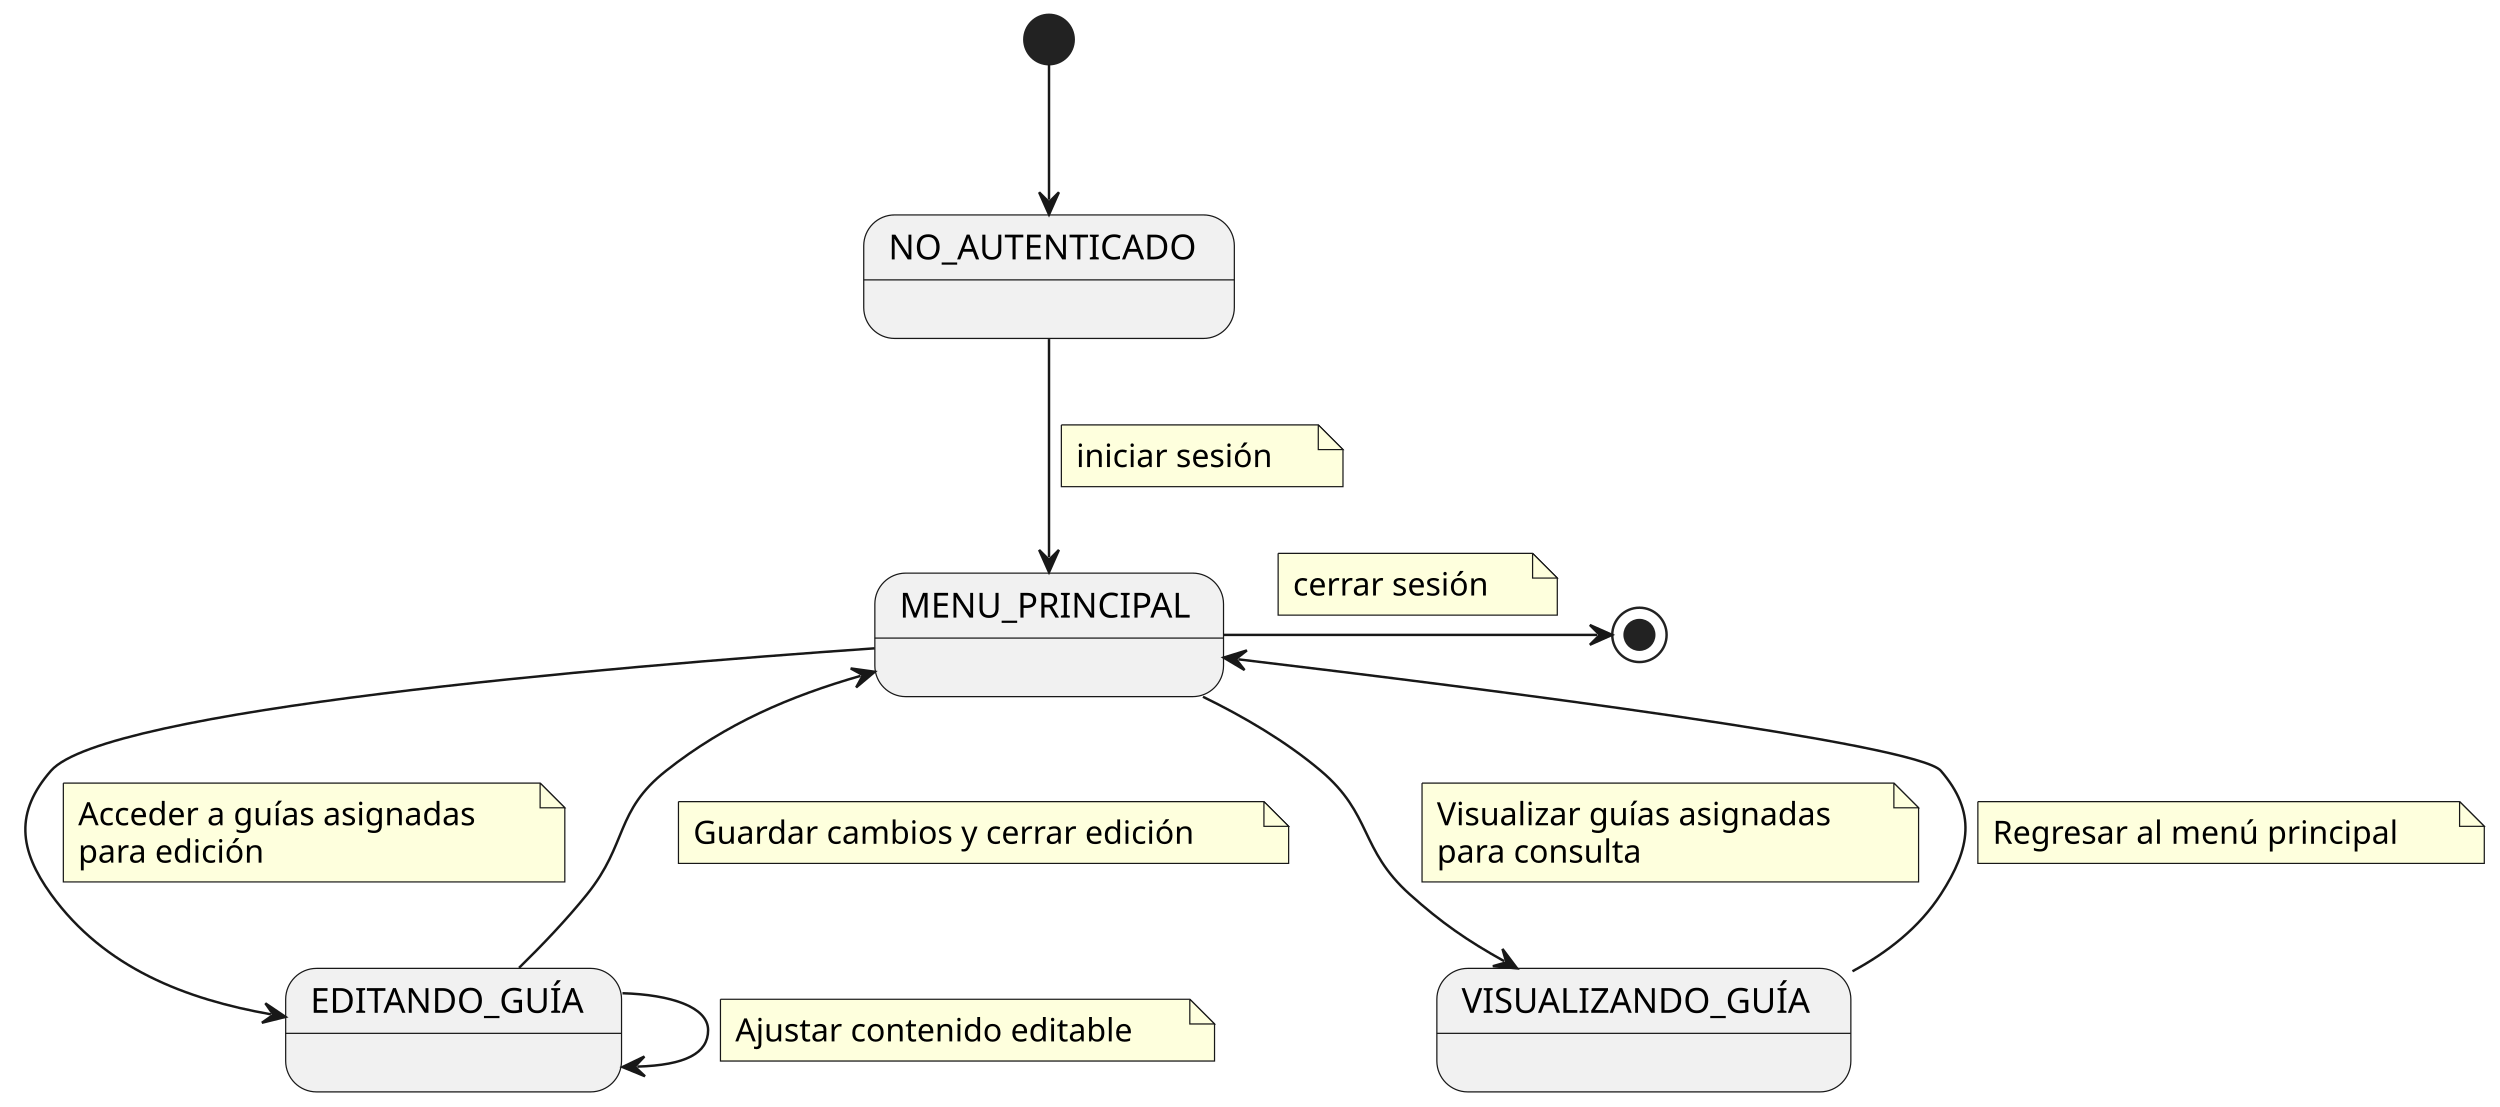
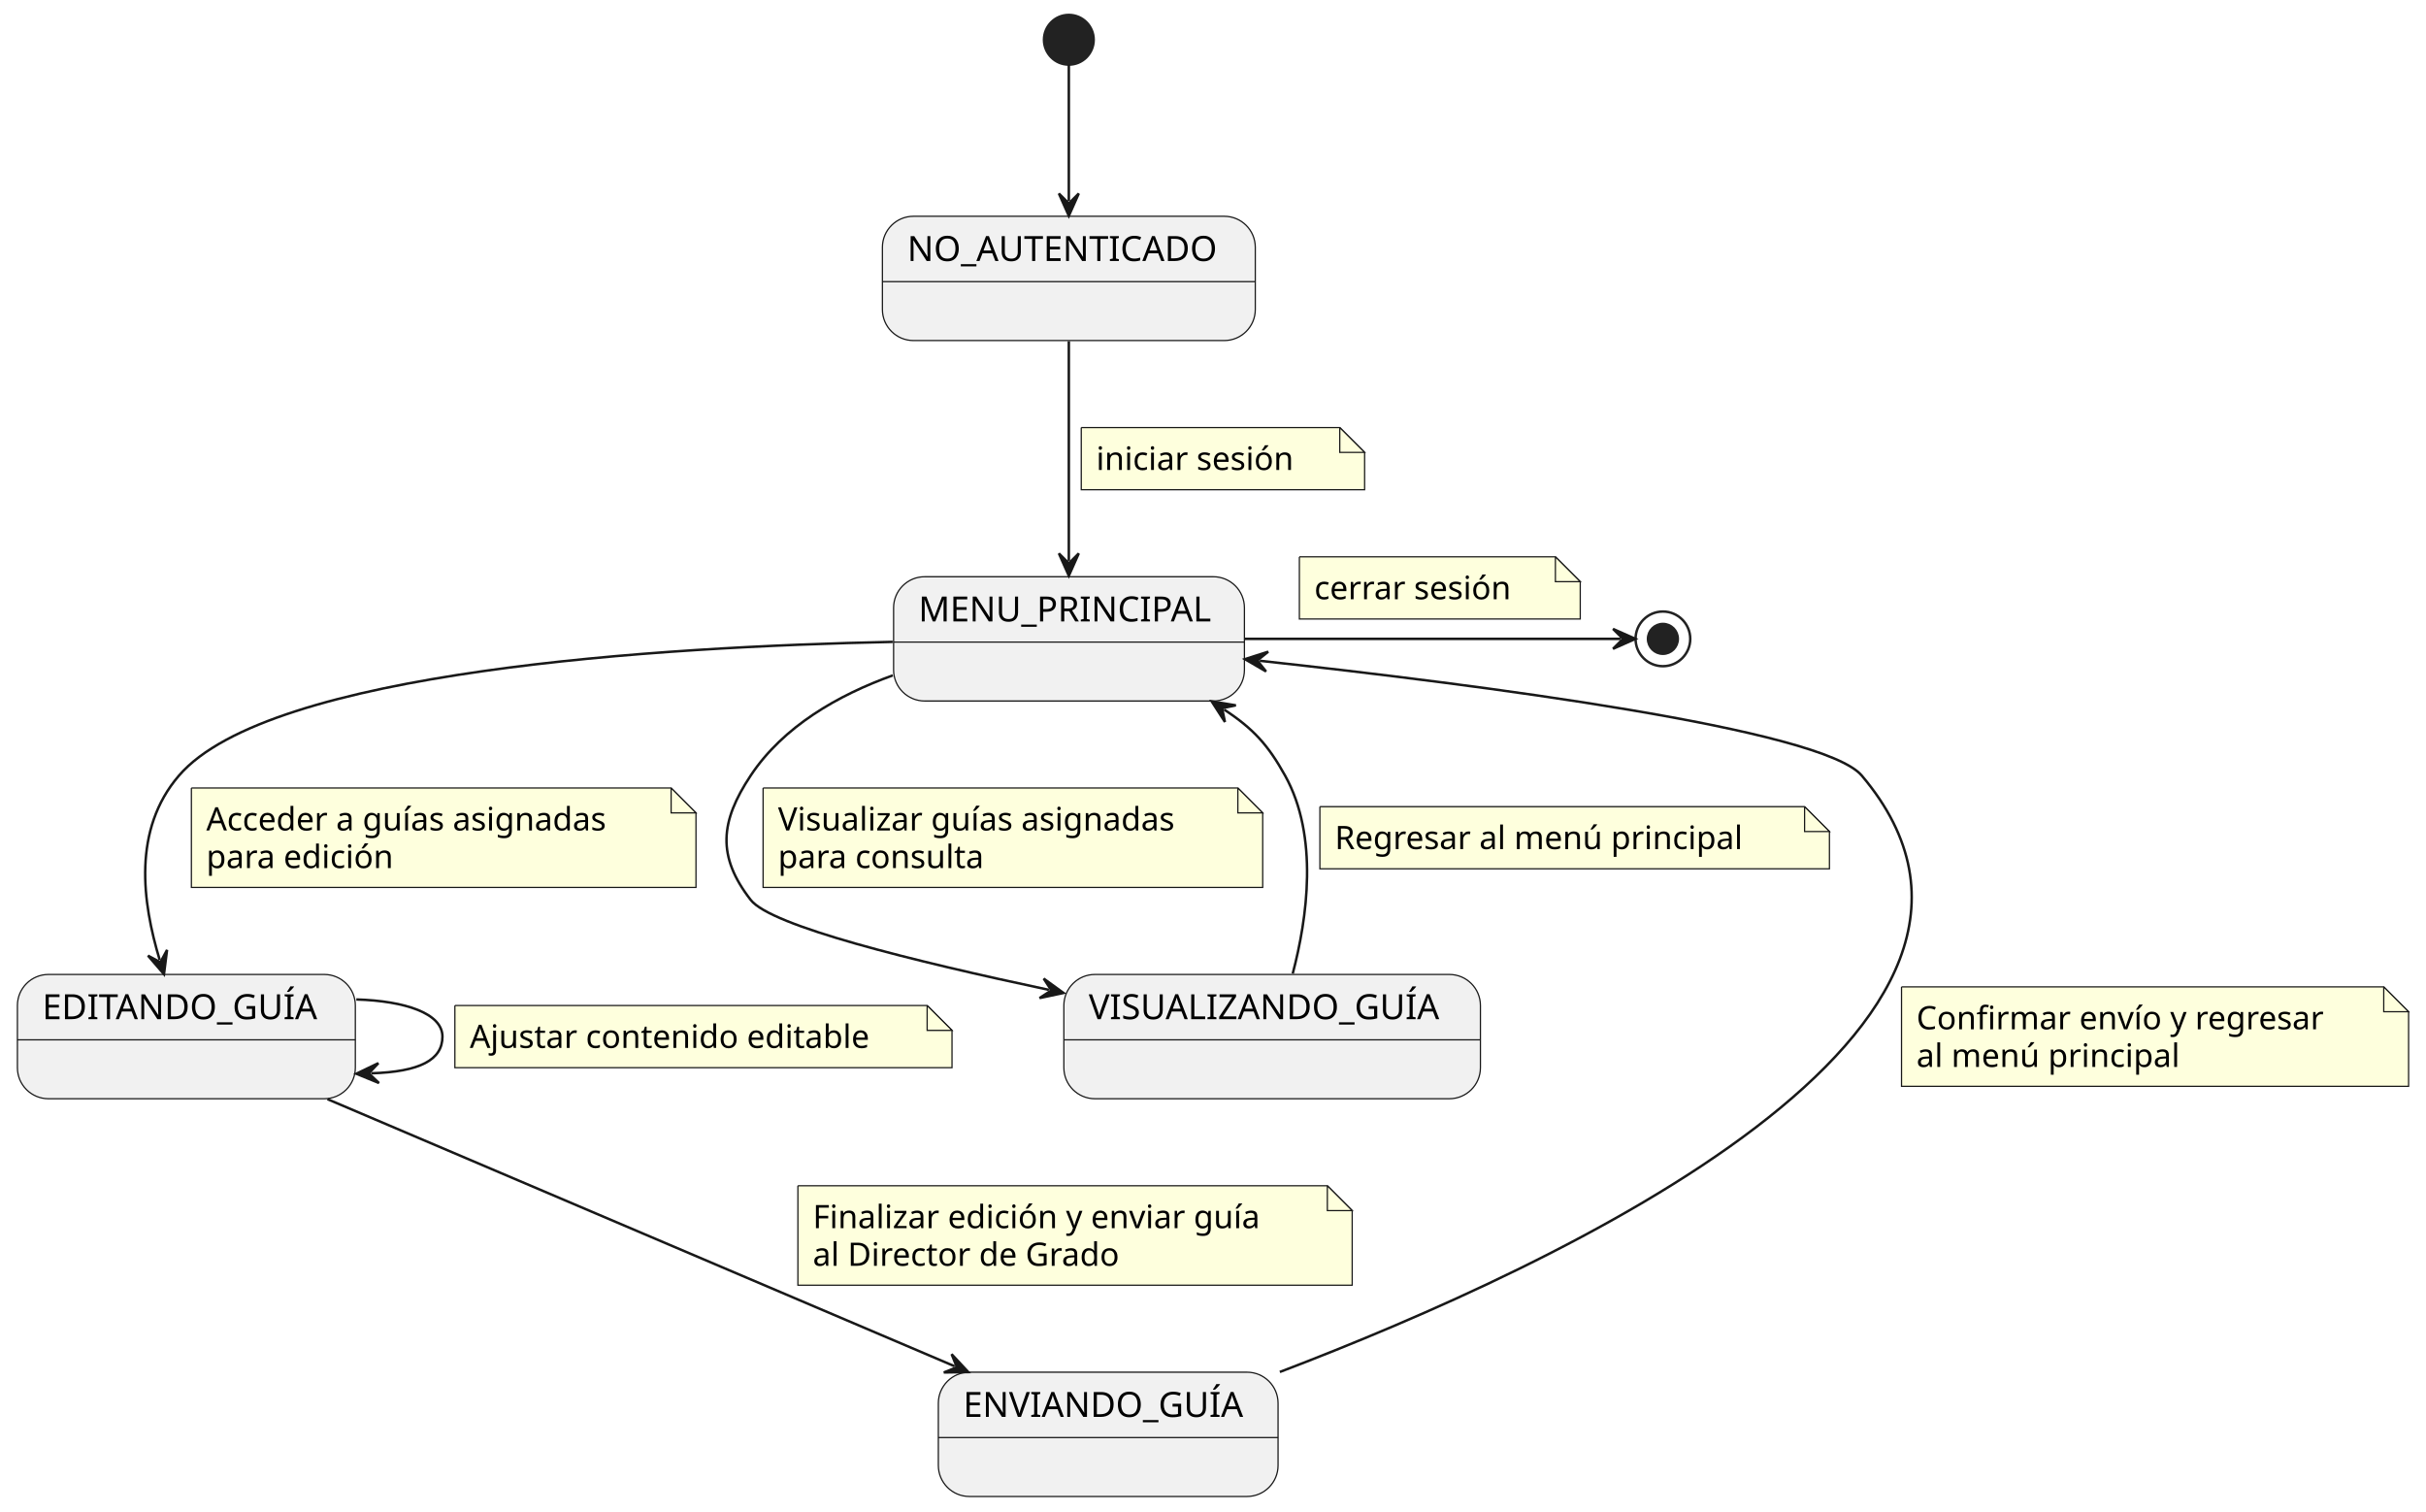
- <svg xmlns="http://www.w3.org/2000/svg" contentStyleType="text/css" height="448px" preserveAspectRatio="none" style="width:1012px;height:448px;background:#FFFFFF;" version="1.1" viewBox="0 0 1012 448" width="1012px" zoomAndPan="magnify">
+ <svg xmlns="http://www.w3.org/2000/svg" contentStyleType="text/css" height="608px" preserveAspectRatio="none" style="width:976px;height:608px;background:#FFFFFF;" version="1.1" viewBox="0 0 976 608" width="976px" zoomAndPan="magnify">
  <defs />
  <g>
    <g id="NoAutenticado">
-       <rect fill="#F1F1F1" height="50" rx="12.5" ry="12.5" style="stroke:#181818;stroke-width:0.5;" width="150.019" x="349.64" y="87" />
-       <line style="stroke:#181818;stroke-width:0.5;" x1="349.64" x2="499.659" y1="113.297" y2="113.297" />
-       <text fill="#000000" font-family="sans-serif" font-size="14" lengthAdjust="spacing" textLength="130.019" x="359.64" y="104.995">NO_AUTENTICADO</text>
+       <rect fill="#F1F1F1" height="50" rx="12.5" ry="12.5" style="stroke:#181818;stroke-width:0.5;" width="150.019" x="355" y="87" />
+       <line style="stroke:#181818;stroke-width:0.5;" x1="355" x2="505.019" y1="113.297" y2="113.297" />
+       <text fill="#000000" font-family="sans-serif" font-size="14" lengthAdjust="spacing" textLength="130.019" x="365" y="104.995">NO_AUTENTICADO</text>
    </g>
    <g id="MenuPrincipal">
-       <rect fill="#F1F1F1" height="50" rx="12.5" ry="12.5" style="stroke:#181818;stroke-width:0.5;" width="141.14" x="354.14" y="232" />
-       <line style="stroke:#181818;stroke-width:0.5;" x1="354.14" x2="495.28" y1="258.297" y2="258.297" />
-       <text fill="#000000" font-family="sans-serif" font-size="14" lengthAdjust="spacing" textLength="121.14" x="364.14" y="249.995">MENU_PRINCIPAL</text>
+       <rect fill="#F1F1F1" height="50" rx="12.5" ry="12.5" style="stroke:#181818;stroke-width:0.5;" width="141.14" x="359.5" y="232" />
+       <line style="stroke:#181818;stroke-width:0.5;" x1="359.5" x2="500.64" y1="258.297" y2="258.297" />
+       <text fill="#000000" font-family="sans-serif" font-size="14" lengthAdjust="spacing" textLength="121.14" x="369.5" y="249.995">MENU_PRINCIPAL</text>
    </g>
    <g id="EditandoGuia">
-       <rect fill="#F1F1F1" height="50" rx="12.5" ry="12.5" style="stroke:#181818;stroke-width:0.5;" width="135.958" x="115.64" y="392" />
-       <line style="stroke:#181818;stroke-width:0.5;" x1="115.64" x2="251.598" y1="418.297" y2="418.297" />
-       <text fill="#000000" font-family="sans-serif" font-size="14" lengthAdjust="spacing" textLength="115.958" x="125.64" y="409.995">EDITANDO_GUÍA</text>
+       <rect fill="#F1F1F1" height="50" rx="12.5" ry="12.5" style="stroke:#181818;stroke-width:0.5;" width="135.958" x="7" y="392" />
+       <line style="stroke:#181818;stroke-width:0.5;" x1="7" x2="142.958" y1="418.297" y2="418.297" />
+       <text fill="#000000" font-family="sans-serif" font-size="14" lengthAdjust="spacing" textLength="115.958" x="17" y="409.995">EDITANDO_GUÍA</text>
    </g>
    <g id="VisualizandoGuia">
-       <rect fill="#F1F1F1" height="50" rx="12.5" ry="12.5" style="stroke:#181818;stroke-width:0.5;" width="167.588" x="581.64" y="392" />
-       <line style="stroke:#181818;stroke-width:0.5;" x1="581.64" x2="749.228" y1="418.297" y2="418.297" />
-       <text fill="#000000" font-family="sans-serif" font-size="14" lengthAdjust="spacing" textLength="147.588" x="591.64" y="409.995">VISUALIZANDO_GUÍA</text>
+       <rect fill="#F1F1F1" height="50" rx="12.5" ry="12.5" style="stroke:#181818;stroke-width:0.5;" width="167.588" x="428" y="392" />
+       <line style="stroke:#181818;stroke-width:0.5;" x1="428" x2="595.588" y1="418.297" y2="418.297" />
+       <text fill="#000000" font-family="sans-serif" font-size="14" lengthAdjust="spacing" textLength="147.588" x="438" y="409.995">VISUALIZANDO_GUÍA</text>
    </g>
-     <ellipse cx="424.64" cy="16" fill="#222222" rx="10" ry="10" style="stroke:#222222;stroke-width:1;" />
-     <ellipse cx="663.64" cy="257" fill="none" rx="11" ry="11" style="stroke:#222222;stroke-width:1;" />
-     <ellipse cx="663.64" cy="257" fill="#222222" rx="6" ry="6" style="stroke:#222222;stroke-width:1;" />
+     <g id="EnviandoGuia">
+       <rect fill="#F1F1F1" height="50" rx="12.5" ry="12.5" style="stroke:#181818;stroke-width:0.5;" width="136.676" x="377.5" y="552" />
+       <line style="stroke:#181818;stroke-width:0.5;" x1="377.5" x2="514.176" y1="578.297" y2="578.297" />
+       <text fill="#000000" font-family="sans-serif" font-size="14" lengthAdjust="spacing" textLength="116.676" x="387.5" y="569.995">ENVIANDO_GUÍA</text>
+     </g>
+     <ellipse cx="430" cy="16" fill="#222222" rx="10" ry="10" style="stroke:#222222;stroke-width:1;" />
+     <ellipse cx="669" cy="257" fill="none" rx="11" ry="11" style="stroke:#222222;stroke-width:1;" />
+     <ellipse cx="669" cy="257" fill="#222222" rx="6" ry="6" style="stroke:#222222;stroke-width:1;" />
    <g id="link_*start*_NoAutenticado">
-       <path d="M424.64,26.01 C424.64,39.89 424.64,60.97 424.64,80.84 " fill="none" id="*start*-to-NoAutenticado" style="stroke:#181818;stroke-width:1;" />
-       <polygon fill="#181818" points="424.64,86.84,428.64,77.84,424.64,81.84,420.64,77.84,424.64,86.84" style="stroke:#181818;stroke-width:1;" />
+       <path d="M430,26.01 C430,39.89 430,60.97 430,80.84 " fill="none" id="*start*-to-NoAutenticado" style="stroke:#181818;stroke-width:1;" />
+       <polygon fill="#181818" points="430,86.84,434,77.84,430,81.84,426,77.84,430,86.84" style="stroke:#181818;stroke-width:1;" />
    </g>
    <g id="link_NoAutenticado_MenuPrincipal">
-       <path d="M424.64,137.26 C424.64,163.55 424.64,199.28 424.64,225.62 " fill="none" id="NoAutenticado-to-MenuPrincipal" style="stroke:#181818;stroke-width:1;" />
-       <polygon fill="#181818" points="424.64,231.62,428.64,222.62,424.64,226.62,420.64,222.62,424.64,231.62" style="stroke:#181818;stroke-width:1;" />
-       <path d="M429.64,172 L429.64,197 L543.64,197 L543.64,182 L533.64,172 L429.64,172 " fill="#FEFFDD" style="stroke:#181818;stroke-width:0.5;" />
-       <path d="M533.64,172 L533.64,182 L543.64,182 L533.64,172 " fill="#FEFFDD" style="stroke:#181818;stroke-width:0.5;" />
-       <text fill="#000000" font-family="sans-serif" font-size="13" lengthAdjust="spacing" textLength="85.014" x="435.64" y="189.067">iniciar sesión</text>
+       <path d="M430,137.26 C430,163.55 430,199.28 430,225.62 " fill="none" id="NoAutenticado-to-MenuPrincipal" style="stroke:#181818;stroke-width:1;" />
+       <polygon fill="#181818" points="430,231.62,434,222.62,430,226.62,426,222.62,430,231.62" style="stroke:#181818;stroke-width:1;" />
+       <path d="M435,172 L435,197 L549,197 L549,182 L539,172 L435,172 " fill="#FEFFDD" style="stroke:#181818;stroke-width:0.5;" />
+       <path d="M539,172 L539,182 L549,182 L539,172 " fill="#FEFFDD" style="stroke:#181818;stroke-width:0.5;" />
+       <text fill="#000000" font-family="sans-serif" font-size="13" lengthAdjust="spacing" textLength="85.014" x="441" y="189.067">iniciar sesión</text>
    </g>
    <g id="link_MenuPrincipal_*end*">
-       <path d="M495.38,257 C551.54,257 619.04,257 646.58,257 " fill="none" id="MenuPrincipal-to-*end*" style="stroke:#181818;stroke-width:1;" />
-       <polygon fill="#181818" points="652.58,257,643.58,253,647.58,257,643.58,261,652.58,257" style="stroke:#181818;stroke-width:1;" />
-       <path d="M517.39,224 L517.39,249 L630.39,249 L630.39,234 L620.39,224 L517.39,224 " fill="#FEFFDD" style="stroke:#181818;stroke-width:0.5;" />
-       <path d="M620.39,224 L620.39,234 L630.39,234 L620.39,224 " fill="#FEFFDD" style="stroke:#181818;stroke-width:0.5;" />
-       <text fill="#000000" font-family="sans-serif" font-size="13" lengthAdjust="spacing" textLength="84.627" x="523.39" y="241.067">cerrar sesión</text>
+       <path d="M500.74,257 C556.9,257 624.4,257 651.94,257 " fill="none" id="MenuPrincipal-to-*end*" style="stroke:#181818;stroke-width:1;" />
+       <polygon fill="#181818" points="657.94,257,648.94,253,652.94,257,648.94,261,657.94,257" style="stroke:#181818;stroke-width:1;" />
+       <path d="M522.75,224 L522.75,249 L635.75,249 L635.75,234 L625.75,224 L522.75,224 " fill="#FEFFDD" style="stroke:#181818;stroke-width:0.5;" />
+       <path d="M625.75,224 L625.75,234 L635.75,234 L625.75,224 " fill="#FEFFDD" style="stroke:#181818;stroke-width:0.5;" />
+       <text fill="#000000" font-family="sans-serif" font-size="13" lengthAdjust="spacing" textLength="84.627" x="528.75" y="241.067">cerrar sesión</text>
    </g>
    <g id="link_MenuPrincipal_VisualizandoGuia">
-       <path d="M486.96,282.05 C503.47,290.11 520.58,300.12 534.64,312 C555.55,329.67 550.27,343.7 570.64,362 C583.48,373.54 593.958,380.771 608.878,389.08 " fill="none" id="MenuPrincipal-to-VisualizandoGuia" style="stroke:#181818;stroke-width:1;" />
-       <polygon fill="#181818" points="614.12,392,608.204,384.126,609.752,389.567,604.311,391.115,614.12,392" style="stroke:#181818;stroke-width:1;" />
-       <path d="M575.64,317 L575.64,357 L776.64,357 L776.64,327 L766.64,317 L575.64,317 " fill="#FEFFDD" style="stroke:#181818;stroke-width:0.5;" />
-       <path d="M766.64,317 L766.64,327 L776.64,327 L766.64,317 " fill="#FEFFDD" style="stroke:#181818;stroke-width:0.5;" />
-       <text fill="#000000" font-family="sans-serif" font-size="13" lengthAdjust="spacing" textLength="171.749" x="581.64" y="334.067">Visualizar guías asignadas</text>
-       <text fill="#000000" font-family="sans-serif" font-size="13" lengthAdjust="spacing" textLength="88.689" x="581.64" y="349.2">para consulta</text>
+       <path d="M359.18,271.69 C337.11,279.65 315.13,292.2 302,312 C289.71,330.52 288.38,344.44 302,362 C310.13,372.49 367.141,386.553 421.991,398.203 " fill="none" id="MenuPrincipal-to-VisualizandoGuia" style="stroke:#181818;stroke-width:1;" />
+       <polygon fill="#181818" points="427.86,399.45,419.887,393.667,422.969,398.411,418.225,401.493,427.86,399.45" style="stroke:#181818;stroke-width:1;" />
+       <path d="M307,317 L307,357 L508,357 L508,327 L498,317 L307,317 " fill="#FEFFDD" style="stroke:#181818;stroke-width:0.5;" />
+       <path d="M498,317 L498,327 L508,327 L498,317 " fill="#FEFFDD" style="stroke:#181818;stroke-width:0.5;" />
+       <text fill="#000000" font-family="sans-serif" font-size="13" lengthAdjust="spacing" textLength="171.749" x="313" y="334.067">Visualizar guías asignadas</text>
+       <text fill="#000000" font-family="sans-serif" font-size="13" lengthAdjust="spacing" textLength="88.689" x="313" y="349.2">para consulta</text>
    </g>
    <g id="link_VisualizandoGuia_MenuPrincipal">
-       <path d="M749.88,393.17 C764.05,385.55 776.96,375.43 785.64,362 C797.7,343.34 800.14,328.84 785.64,312 C776.23,301.08 603.698,279.1 501.288,266.9 " fill="none" id="VisualizandoGuia-to-MenuPrincipal" style="stroke:#181818;stroke-width:1;" />
-       <polygon fill="#181818" points="495.33,266.19,503.794,271.226,500.295,266.781,504.74,263.283,495.33,266.19" style="stroke:#181818;stroke-width:1;" />
-       <path d="M800.64,324.5 L800.64,349.5 L1005.64,349.5 L1005.64,334.5 L995.64,324.5 L800.64,324.5 " fill="#FEFFDD" style="stroke:#181818;stroke-width:0.5;" />
-       <path d="M995.64,324.5 L995.64,334.5 L1005.64,334.5 L995.64,324.5 " fill="#FEFFDD" style="stroke:#181818;stroke-width:0.5;" />
-       <text fill="#000000" font-family="sans-serif" font-size="13" lengthAdjust="spacing" textLength="175.862" x="806.64" y="341.567">Regresar al menú principal</text>
+       <path d="M520.08,391.64 C525.91,369.45 530.62,336.48 517,312 C510.17,299.73 504.287,293.181 492.487,285.441 " fill="none" id="VisualizandoGuia-to-MenuPrincipal" style="stroke:#181818;stroke-width:1;" />
+       <polygon fill="#181818" points="487.47,282.15,492.802,290.431,491.651,284.892,497.189,283.742,487.47,282.15" style="stroke:#181818;stroke-width:1;" />
+       <path d="M531,324.5 L531,349.5 L736,349.5 L736,334.5 L726,324.5 L531,324.5 " fill="#FEFFDD" style="stroke:#181818;stroke-width:0.5;" />
+       <path d="M726,324.5 L726,334.5 L736,334.5 L726,324.5 " fill="#FEFFDD" style="stroke:#181818;stroke-width:0.5;" />
+       <text fill="#000000" font-family="sans-serif" font-size="13" lengthAdjust="spacing" textLength="175.862" x="537" y="341.567">Regresar al menú principal</text>
    </g>
    <g id="link_MenuPrincipal_EditandoGuia">
-       <path d="M354.07,262.44 C244.12,270.09 42.22,287.34 20.64,312 C6,328.72 7.63,343.98 20.64,362 C42.28,391.97 75.291,404.527 109.671,410.597 " fill="none" id="MenuPrincipal-to-EditandoGuia" style="stroke:#181818;stroke-width:1;" />
-       <polygon fill="#181818" points="115.58,411.64,107.412,406.136,110.656,410.771,106.022,414.014,115.58,411.64" style="stroke:#181818;stroke-width:1;" />
-       <path d="M25.64,317 L25.64,357 L228.64,357 L228.64,327 L218.64,317 L25.64,317 " fill="#FEFFDD" style="stroke:#181818;stroke-width:0.5;" />
-       <path d="M218.64,317 L218.64,327 L228.64,327 L218.64,317 " fill="#FEFFDD" style="stroke:#181818;stroke-width:0.5;" />
-       <text fill="#000000" font-family="sans-serif" font-size="13" lengthAdjust="spacing" textLength="173.786" x="31.64" y="334.067">Acceder a guías asignadas</text>
-       <text fill="#000000" font-family="sans-serif" font-size="13" lengthAdjust="spacing" textLength="80.476" x="31.64" y="349.2">para edición</text>
-     </g>
-     <g id="link_EditandoGuia_MenuPrincipal">
-       <path d="M210.1,391.79 C219.27,382.83 229.33,372.33 237.64,362 C254.17,341.44 248.93,328.35 269.64,312 C294.02,292.75 319.964,281.759 348.354,273.589 " fill="none" id="EditandoGuia-to-MenuPrincipal" style="stroke:#181818;stroke-width:1;" />
-       <polygon fill="#181818" points="354.12,271.93,344.365,270.575,349.315,273.313,346.577,278.263,354.12,271.93" style="stroke:#181818;stroke-width:1;" />
-       <path d="M274.64,324.5 L274.64,349.5 L521.64,349.5 L521.64,334.5 L511.64,324.5 L274.64,324.5 " fill="#FEFFDD" style="stroke:#181818;stroke-width:0.5;" />
-       <path d="M511.64,324.5 L511.64,334.5 L521.64,334.5 L511.64,324.5 " fill="#FEFFDD" style="stroke:#181818;stroke-width:0.5;" />
-       <text fill="#000000" font-family="sans-serif" font-size="13" lengthAdjust="spacing" textLength="217.737" x="280.64" y="341.567">Guardar cambios y cerrar edición</text>
+       <path d="M359.13,258.21 C265.53,260.16 108.28,269.83 72,312 C53.27,333.77 57.23,362.875 64.24,386.155 " fill="none" id="MenuPrincipal-to-EditandoGuia" style="stroke:#181818;stroke-width:1;" />
+       <polygon fill="#181818" points="65.97,391.9,67.205,382.129,64.528,387.112,59.545,384.435,65.97,391.9" style="stroke:#181818;stroke-width:1;" />
+       <path d="M77,317 L77,357 L280,357 L280,327 L270,317 L77,317 " fill="#FEFFDD" style="stroke:#181818;stroke-width:0.5;" />
+       <path d="M270,317 L270,327 L280,327 L270,317 " fill="#FEFFDD" style="stroke:#181818;stroke-width:0.5;" />
+       <text fill="#000000" font-family="sans-serif" font-size="13" lengthAdjust="spacing" textLength="173.786" x="83" y="334.067">Acceder a guías asignadas</text>
+       <text fill="#000000" font-family="sans-serif" font-size="13" lengthAdjust="spacing" textLength="80.476" x="83" y="349.2">para edición</text>
    </g>
    <g id="link_EditandoGuia_EditandoGuia">
-       <path d="M251.98,402.06 C271.55,402.64 286.64,407.62 286.64,417 C286.64,426.38 277.547,431.182 257.977,431.762 " fill="none" id="EditandoGuia-to-EditandoGuia" style="stroke:#181818;stroke-width:1;" />
-       <polygon fill="#181818" points="251.98,431.94,261.094,435.672,256.978,431.792,260.858,427.675,251.98,431.94" style="stroke:#181818;stroke-width:1;" />
-       <path d="M291.64,404.5 L291.64,429.5 L491.64,429.5 L491.64,414.5 L481.64,404.5 L291.64,404.5 " fill="#FEFFDD" style="stroke:#181818;stroke-width:0.5;" />
-       <path d="M481.64,404.5 L481.64,414.5 L491.64,414.5 L481.64,404.5 " fill="#FEFFDD" style="stroke:#181818;stroke-width:0.5;" />
-       <text fill="#000000" font-family="sans-serif" font-size="13" lengthAdjust="spacing" textLength="171.469" x="297.64" y="421.567">Ajustar contenido editable</text>
+       <path d="M143.35,402.06 C162.91,402.64 178,407.62 178,417 C178,426.38 168.907,431.182 149.347,431.762 " fill="none" id="EditandoGuia-to-EditandoGuia" style="stroke:#181818;stroke-width:1;" />
+       <polygon fill="#181818" points="143.35,431.94,152.465,435.671,148.348,431.792,152.227,427.675,143.35,431.94" style="stroke:#181818;stroke-width:1;" />
+       <path d="M183,404.5 L183,429.5 L383,429.5 L383,414.5 L373,404.5 L183,404.5 " fill="#FEFFDD" style="stroke:#181818;stroke-width:0.5;" />
+       <path d="M373,404.5 L373,414.5 L383,414.5 L373,404.5 " fill="#FEFFDD" style="stroke:#181818;stroke-width:0.5;" />
+       <text fill="#000000" font-family="sans-serif" font-size="13" lengthAdjust="spacing" textLength="171.469" x="189" y="421.567">Ajustar contenido editable</text>
+     </g>
+     <g id="link_EditandoGuia_EnviandoGuia">
+       <path d="M131.75,442.17 C201.68,471.95 314.25,519.889 384.04,549.609 " fill="none" id="EditandoGuia-to-EnviandoGuia" style="stroke:#181818;stroke-width:1;" />
+       <polygon fill="#181818" points="389.56,551.96,382.847,544.754,384.96,550.001,379.712,552.114,389.56,551.96" style="stroke:#181818;stroke-width:1;" />
+       <path d="M321,477 L321,517 L544,517 L544,487 L534,477 L321,477 " fill="#FEFFDD" style="stroke:#181818;stroke-width:0.5;" />
+       <path d="M534,477 L534,487 L544,487 L534,477 " fill="#FEFFDD" style="stroke:#181818;stroke-width:0.5;" />
+       <text fill="#000000" font-family="sans-serif" font-size="13" lengthAdjust="spacing" textLength="194.613" x="327" y="494.067">Finalizar edición y enviar guía</text>
+       <text fill="#000000" font-family="sans-serif" font-size="13" lengthAdjust="spacing" textLength="132.323" x="327" y="509.2">al Director de Grado</text>
+     </g>
+     <g id="link_EnviandoGuia_MenuPrincipal">
+       <path d="M514.89,551.91 C628.4,508.62 834.11,412.72 749,312 C733.14,293.23 595.855,275.542 506.805,265.812 " fill="none" id="EnviandoGuia-to-MenuPrincipal" style="stroke:#181818;stroke-width:1;" />
+       <polygon fill="#181818" points="500.84,265.16,509.352,270.114,505.81,265.703,510.221,262.161,500.84,265.16" style="stroke:#181818;stroke-width:1;" />
+       <path d="M765,397 L765,437 L969,437 L969,407 L959,397 L765,397 " fill="#FEFFDD" style="stroke:#181818;stroke-width:0.5;" />
+       <path d="M959,397 L959,407 L969,407 L959,397 " fill="#FEFFDD" style="stroke:#181818;stroke-width:0.5;" />
+       <text fill="#000000" font-family="sans-serif" font-size="13" lengthAdjust="spacing" textLength="175.386" x="771" y="414.067">Confirmar envío y regresar</text>
+       <text fill="#000000" font-family="sans-serif" font-size="13" lengthAdjust="spacing" textLength="113.02" x="771" y="429.2">al menú principal</text>
    </g>
  </g>
</svg>
